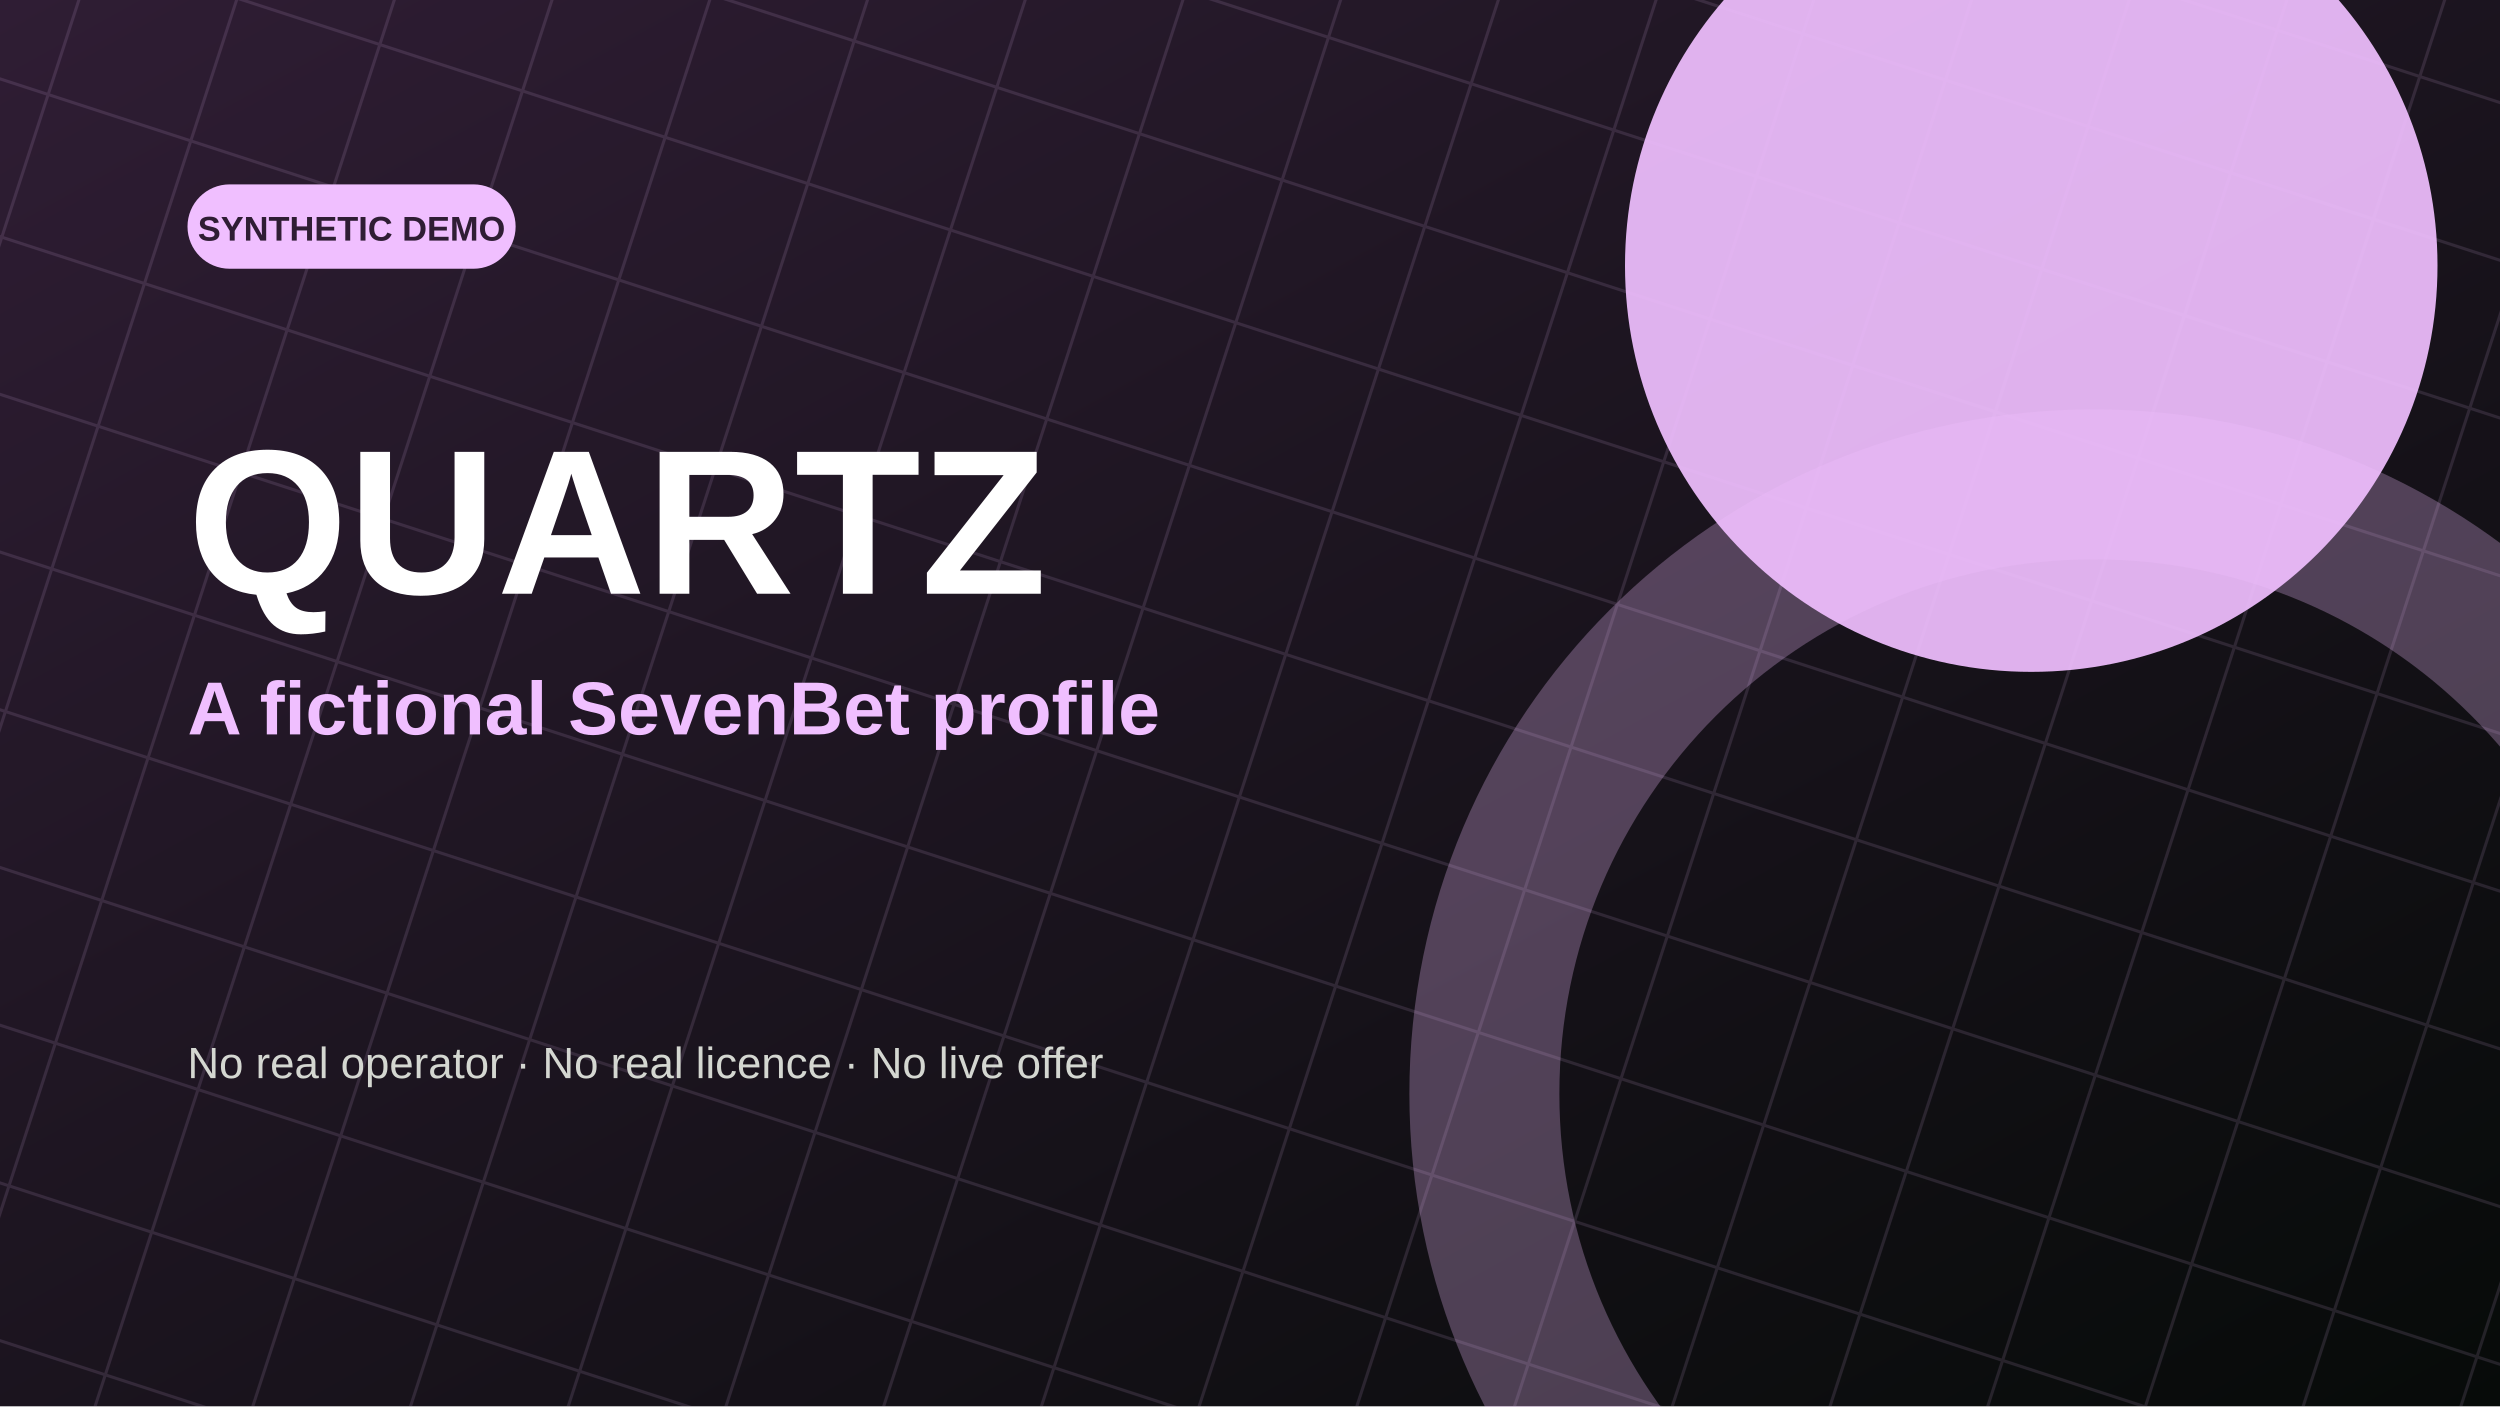
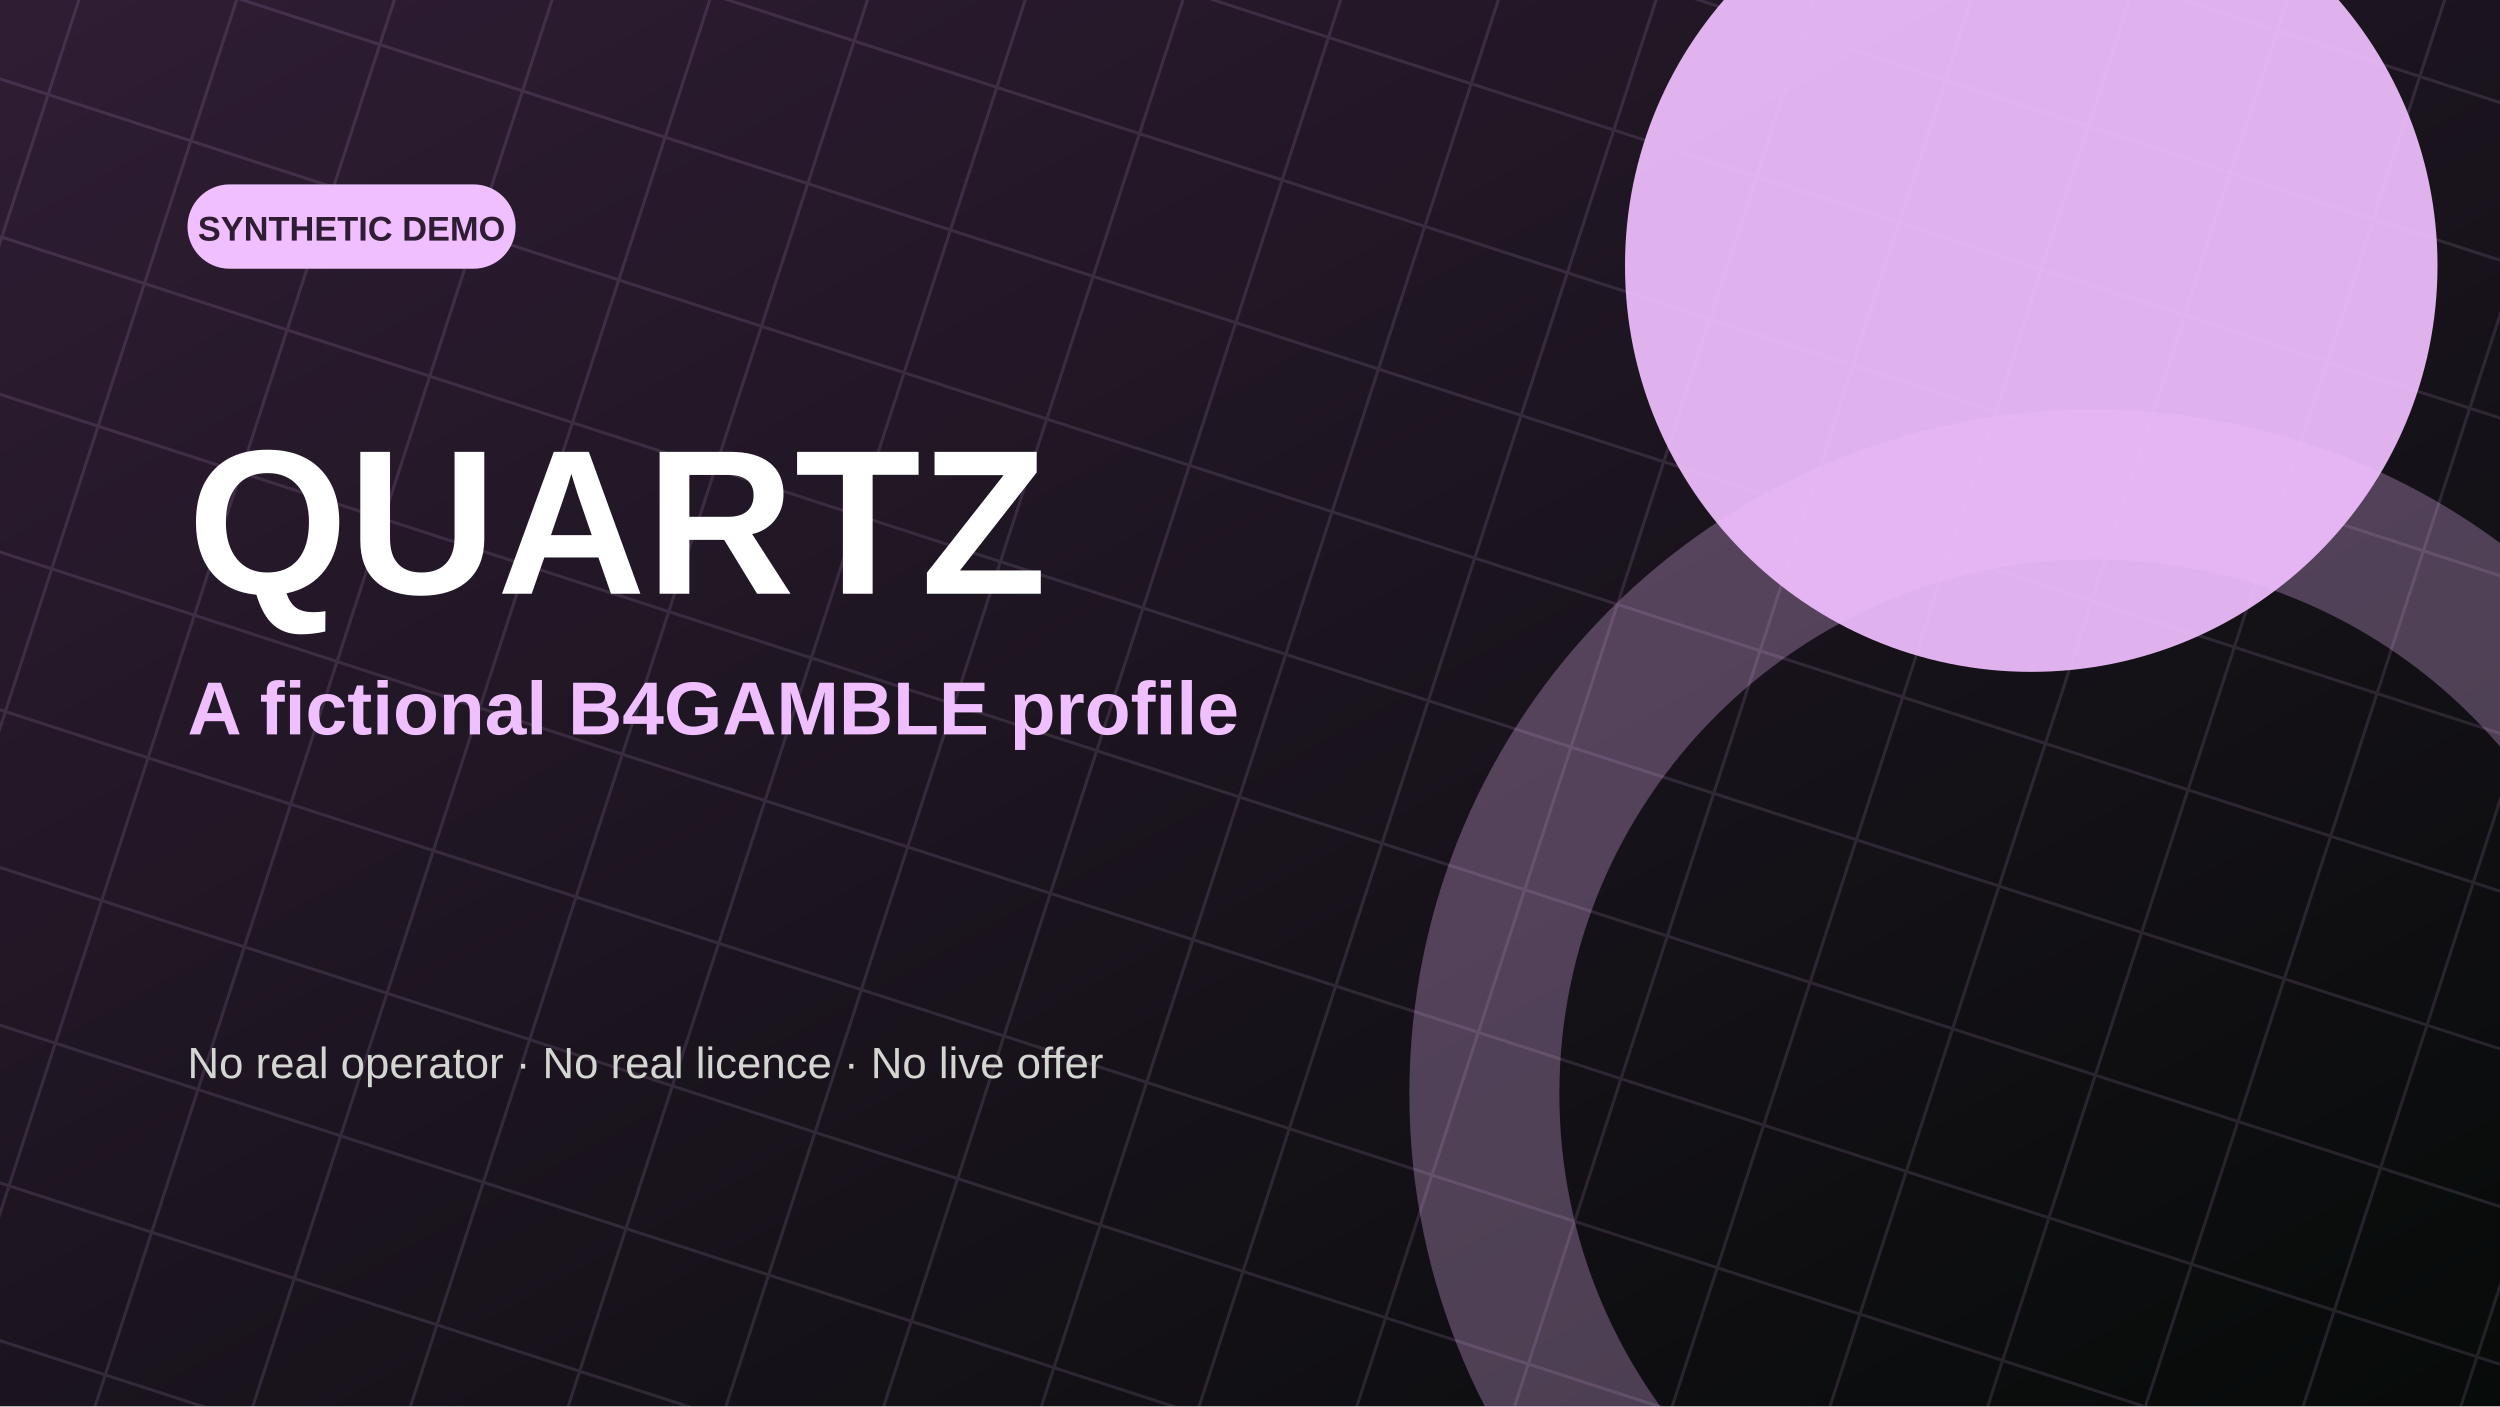
<svg xmlns="http://www.w3.org/2000/svg" width="1600" height="900" viewBox="0 0 1600 900" role="img" aria-labelledby="title">
  <defs>
    <linearGradient id="g" x1="0" y1="0" x2="1" y2="1">
      <stop stop-color="#2f1d34" />
      <stop offset="1" stop-color="#070b09" />
    </linearGradient>
    <pattern id="p" width="96" height="96" patternUnits="userSpaceOnUse" patternTransform="rotate(18)">
      <path d="M0 48h96M48 0v96" stroke="#f0bfff" stroke-opacity=".12" stroke-width="2" />
    </pattern>
  </defs>
  <rect width="1600" height="900" fill="url(#g)" />
  <rect width="1600" height="900" fill="url(#p)" />
  <circle cx="1300" cy="170" r="260" fill="#f0bfff" fill-opacity=".92" />
  <circle cx="1340" cy="700" r="390" fill="none" stroke="#f0bfff" stroke-opacity=".28" stroke-width="96" />
  <rect x="120" y="118" width="210" height="54" rx="27" fill="#f0bfff" />
  <text x="225" y="154" text-anchor="middle" font-family="Arial,sans-serif" font-size="22" font-weight="900" fill="#2f1d34">SYNTHETIC DEMO</text>
  <text x="120" y="380" font-family="Arial,sans-serif" font-size="132" font-weight="900" fill="#fff">QUARTZ</text>
-   <text x="120" y="470" font-family="Arial,sans-serif" font-size="48" font-weight="700" fill="#f0bfff">A fictional SevenBet profile</text>
+   <text x="120" y="470" font-family="Arial,sans-serif" font-size="48" font-weight="700" fill="#f0bfff">A fictional B4GAMBLE profile</text>
  <text x="120" y="690" font-family="Arial,sans-serif" font-size="28" fill="#d4d7d1">No real operator · No real licence · No live offer</text>
</svg>
